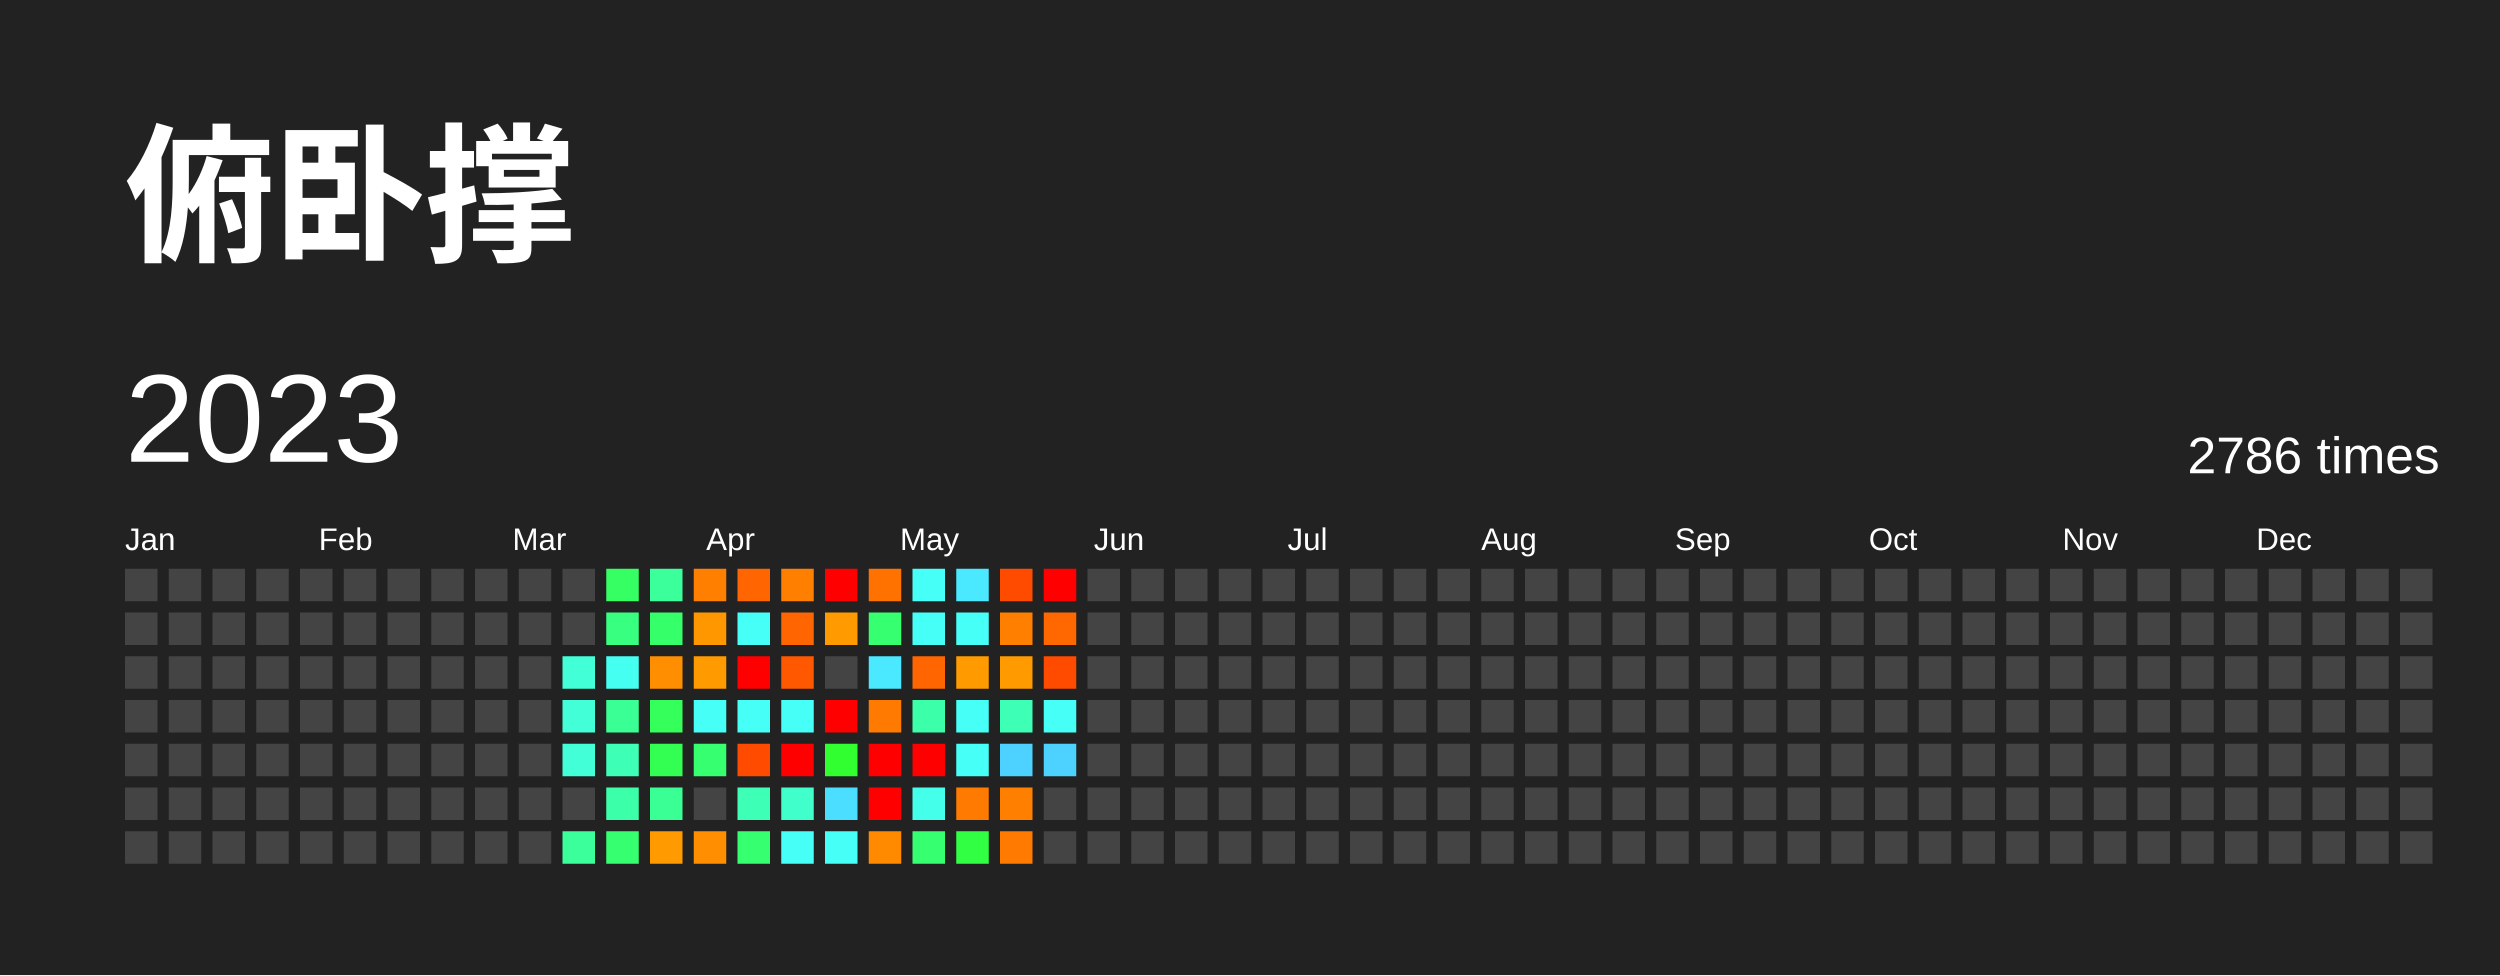
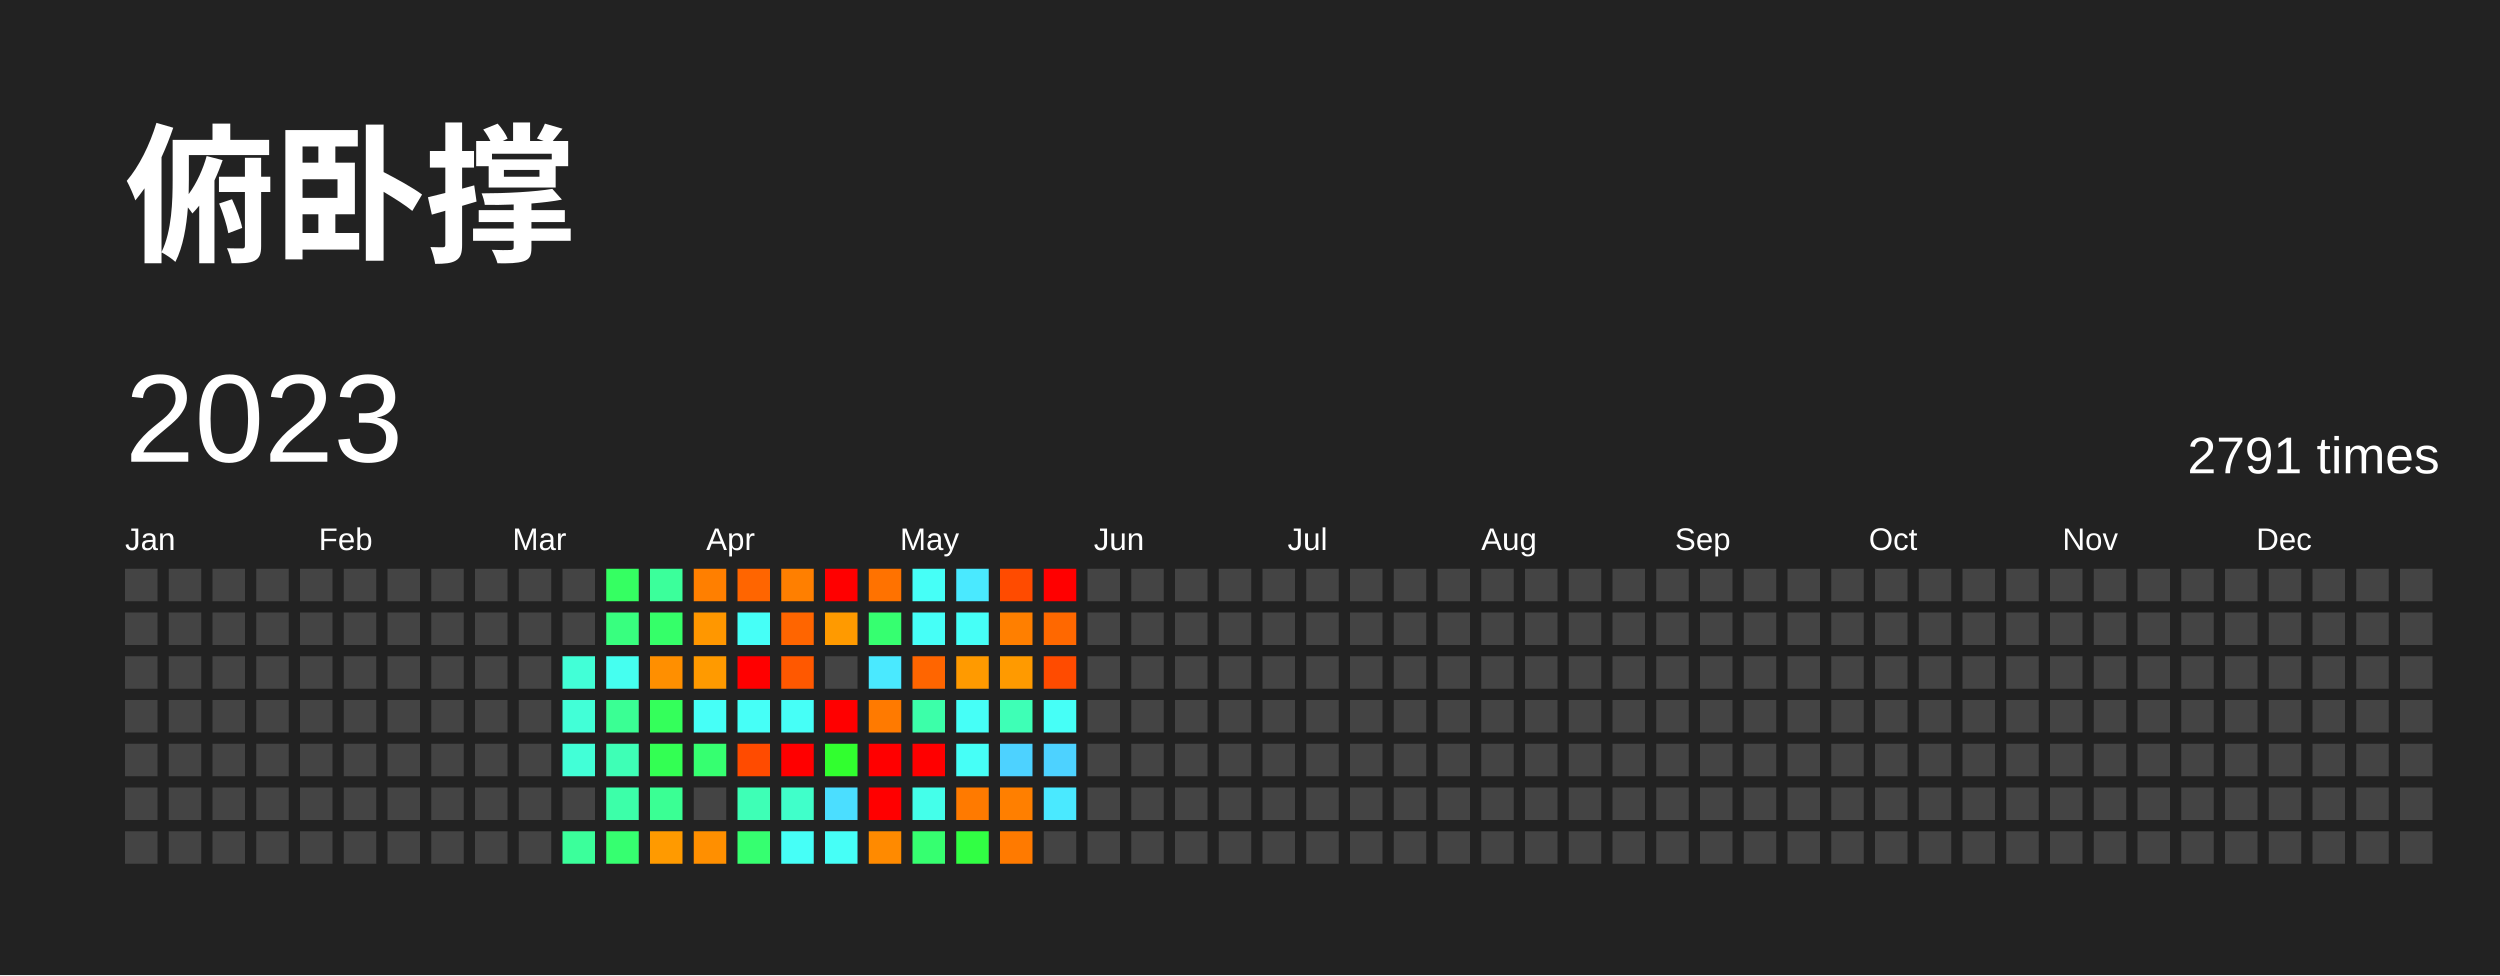
<svg xmlns="http://www.w3.org/2000/svg" baseProfile="full" height="78mm" version="1.1" viewBox="0,0,200,78" width="200mm">
  <defs />
  <rect fill="#222222" height="78" width="200" x="0" y="0" />
  <text fill="#FFFFFF" style="font-size:12px; font-family:Arial; font-weight:bold;" x="10" y="20">俯卧撑</text>
  <text dominant-baseline="hanging" fill="#FFFFFF" style="font-size:10.0px; font-family:Arial;" x="10" y="30">2023</text>
-   <text dominant-baseline="hanging" fill="#FFFFFF" style="font-size:4.125px; font-family:Arial;" x="175" y="35">2786 times</text>
+   <text dominant-baseline="hanging" fill="#FFFFFF" style="font-size:4.125px; font-family:Arial;" x="175" y="35">2791 times</text>
  <text fill="#FFFFFF" style="font-size:2.5px; font-family:Arial" x="10.0" y="44">Jan</text>
  <text fill="#FFFFFF" style="font-size:2.5px; font-family:Arial" x="25.5" y="44">Feb</text>
  <text fill="#FFFFFF" style="font-size:2.5px; font-family:Arial" x="41.0" y="44">Mar</text>
  <text fill="#FFFFFF" style="font-size:2.5px; font-family:Arial" x="56.5" y="44">Apr</text>
  <text fill="#FFFFFF" style="font-size:2.5px; font-family:Arial" x="72.0" y="44">May</text>
  <text fill="#FFFFFF" style="font-size:2.5px; font-family:Arial" x="87.5" y="44">Jun</text>
  <text fill="#FFFFFF" style="font-size:2.5px; font-family:Arial" x="103.0" y="44">Jul</text>
  <text fill="#FFFFFF" style="font-size:2.5px; font-family:Arial" x="118.5" y="44">Aug</text>
  <text fill="#FFFFFF" style="font-size:2.5px; font-family:Arial" x="134.0" y="44">Sep</text>
  <text fill="#FFFFFF" style="font-size:2.5px; font-family:Arial" x="149.5" y="44">Oct</text>
  <text fill="#FFFFFF" style="font-size:2.5px; font-family:Arial" x="165.0" y="44">Nov</text>
  <text fill="#FFFFFF" style="font-size:2.5px; font-family:Arial" x="180.5" y="44">Dec</text>
  <rect fill="#444444" height="2.6" width="2.6" x="10.0" y="45.5" />
  <rect fill="#444444" height="2.6" width="2.6" x="10.0" y="49.0" />
  <rect fill="#444444" height="2.6" width="2.6" x="10.0" y="52.5" />
  <rect fill="#444444" height="2.6" width="2.6" x="10.0" y="56.0" />
  <rect fill="#444444" height="2.6" width="2.6" x="10.0" y="59.5" />
  <rect fill="#444444" height="2.6" width="2.6" x="10.0" y="63.0" />
  <rect fill="#444444" height="2.6" width="2.6" x="10.0" y="66.5" />
  <rect fill="#444444" height="2.6" width="2.6" x="13.5" y="45.5" />
  <rect fill="#444444" height="2.6" width="2.6" x="13.5" y="49.0" />
  <rect fill="#444444" height="2.6" width="2.6" x="13.5" y="52.5" />
  <rect fill="#444444" height="2.6" width="2.6" x="13.5" y="56.0" />
  <rect fill="#444444" height="2.6" width="2.6" x="13.5" y="59.5" />
  <rect fill="#444444" height="2.6" width="2.6" x="13.5" y="63.0" />
  <rect fill="#444444" height="2.6" width="2.6" x="13.5" y="66.5" />
  <rect fill="#444444" height="2.6" width="2.6" x="17.0" y="45.5" />
  <rect fill="#444444" height="2.6" width="2.6" x="17.0" y="49.0" />
  <rect fill="#444444" height="2.6" width="2.6" x="17.0" y="52.5" />
  <rect fill="#444444" height="2.6" width="2.6" x="17.0" y="56.0" />
  <rect fill="#444444" height="2.6" width="2.6" x="17.0" y="59.5" />
  <rect fill="#444444" height="2.6" width="2.6" x="17.0" y="63.0" />
  <rect fill="#444444" height="2.6" width="2.6" x="17.0" y="66.5" />
  <rect fill="#444444" height="2.6" width="2.6" x="20.5" y="45.5" />
  <rect fill="#444444" height="2.6" width="2.6" x="20.5" y="49.0" />
  <rect fill="#444444" height="2.6" width="2.6" x="20.5" y="52.5" />
  <rect fill="#444444" height="2.6" width="2.6" x="20.5" y="56.0" />
  <rect fill="#444444" height="2.6" width="2.6" x="20.5" y="59.5" />
  <rect fill="#444444" height="2.6" width="2.6" x="20.5" y="63.0" />
  <rect fill="#444444" height="2.6" width="2.6" x="20.5" y="66.5" />
  <rect fill="#444444" height="2.6" width="2.6" x="24.0" y="45.5" />
  <rect fill="#444444" height="2.6" width="2.6" x="24.0" y="49.0" />
  <rect fill="#444444" height="2.6" width="2.6" x="24.0" y="52.5" />
  <rect fill="#444444" height="2.6" width="2.6" x="24.0" y="56.0" />
  <rect fill="#444444" height="2.6" width="2.6" x="24.0" y="59.5" />
  <rect fill="#444444" height="2.6" width="2.6" x="24.0" y="63.0" />
  <rect fill="#444444" height="2.6" width="2.6" x="24.0" y="66.5" />
  <rect fill="#444444" height="2.6" width="2.6" x="27.5" y="45.5" />
  <rect fill="#444444" height="2.6" width="2.6" x="27.5" y="49.0" />
  <rect fill="#444444" height="2.6" width="2.6" x="27.5" y="52.5" />
  <rect fill="#444444" height="2.6" width="2.6" x="27.5" y="56.0" />
  <rect fill="#444444" height="2.6" width="2.6" x="27.5" y="59.5" />
  <rect fill="#444444" height="2.6" width="2.6" x="27.5" y="63.0" />
  <rect fill="#444444" height="2.6" width="2.6" x="27.5" y="66.5" />
  <rect fill="#444444" height="2.6" width="2.6" x="31.0" y="45.5" />
  <rect fill="#444444" height="2.6" width="2.6" x="31.0" y="49.0" />
  <rect fill="#444444" height="2.6" width="2.6" x="31.0" y="52.5" />
  <rect fill="#444444" height="2.6" width="2.6" x="31.0" y="56.0" />
  <rect fill="#444444" height="2.6" width="2.6" x="31.0" y="59.5" />
  <rect fill="#444444" height="2.6" width="2.6" x="31.0" y="63.0" />
  <rect fill="#444444" height="2.6" width="2.6" x="31.0" y="66.5" />
  <rect fill="#444444" height="2.6" width="2.6" x="34.5" y="45.5" />
  <rect fill="#444444" height="2.6" width="2.6" x="34.5" y="49.0" />
  <rect fill="#444444" height="2.6" width="2.6" x="34.5" y="52.5" />
  <rect fill="#444444" height="2.6" width="2.6" x="34.5" y="56.0" />
  <rect fill="#444444" height="2.6" width="2.6" x="34.5" y="59.5" />
  <rect fill="#444444" height="2.6" width="2.6" x="34.5" y="63.0" />
  <rect fill="#444444" height="2.6" width="2.6" x="34.5" y="66.5" />
  <rect fill="#444444" height="2.6" width="2.6" x="38.0" y="45.5" />
  <rect fill="#444444" height="2.6" width="2.6" x="38.0" y="49.0" />
  <rect fill="#444444" height="2.6" width="2.6" x="38.0" y="52.5" />
  <rect fill="#444444" height="2.6" width="2.6" x="38.0" y="56.0" />
  <rect fill="#444444" height="2.6" width="2.6" x="38.0" y="59.5" />
  <rect fill="#444444" height="2.6" width="2.6" x="38.0" y="63.0" />
  <rect fill="#444444" height="2.6" width="2.6" x="38.0" y="66.5" />
  <rect fill="#444444" height="2.6" width="2.6" x="41.5" y="45.5" />
  <rect fill="#444444" height="2.6" width="2.6" x="41.5" y="49.0" />
  <rect fill="#444444" height="2.6" width="2.6" x="41.5" y="52.5" />
  <rect fill="#444444" height="2.6" width="2.6" x="41.5" y="56.0" />
  <rect fill="#444444" height="2.6" width="2.6" x="41.5" y="59.5" />
  <rect fill="#444444" height="2.6" width="2.6" x="41.5" y="63.0" />
  <rect fill="#444444" height="2.6" width="2.6" x="41.5" y="66.5" />
  <rect fill="#444444" height="2.6" width="2.6" x="45.0" y="45.5" />
  <rect fill="#444444" height="2.6" width="2.6" x="45.0" y="49.0" />
  <rect fill="#42ffd7" height="2.6" width="2.6" x="45.0" y="52.5" />
  <rect fill="#42ffd7" height="2.6" width="2.6" x="45.0" y="56.0" />
  <rect fill="#42ffd7" height="2.6" width="2.6" x="45.0" y="59.5" />
  <rect fill="#444444" height="2.6" width="2.6" x="45.0" y="63.0" />
  <rect fill="#3bff9b" height="2.6" width="2.6" x="45.0" y="66.5" />
  <rect fill="#35ff62" height="2.6" width="2.6" x="48.5" y="45.5" />
  <rect fill="#38ff7f" height="2.6" width="2.6" x="48.5" y="49.0" />
  <rect fill="#45fff0" height="2.6" width="2.6" x="48.5" y="52.5" />
  <rect fill="#3aff94" height="2.6" width="2.6" x="48.5" y="56.0" />
  <rect fill="#3effb6" height="2.6" width="2.6" x="48.5" y="59.5" />
  <rect fill="#3cffa9" height="2.6" width="2.6" x="48.5" y="63.0" />
  <rect fill="#36ff70" height="2.6" width="2.6" x="48.5" y="66.5" />
  <rect fill="#3bff9b" height="2.6" width="2.6" x="52.0" y="45.5" />
  <rect fill="#35ff69" height="2.6" width="2.6" x="52.0" y="49.0" />
  <rect fill="#ff8f00" height="2.6" width="2.6" x="52.0" y="52.5" />
  <rect fill="#34ff5b" height="2.6" width="2.6" x="52.0" y="56.0" />
  <rect fill="#33ff53" height="2.6" width="2.6" x="52.0" y="59.5" />
  <rect fill="#3aff94" height="2.6" width="2.6" x="52.0" y="63.0" />
  <rect fill="#ff9a00" height="2.6" width="2.6" x="52.0" y="66.5" />
  <rect fill="#ff7f00" height="2.6" width="2.6" x="55.5" y="45.5" />
  <rect fill="#ff9700" height="2.6" width="2.6" x="55.5" y="49.0" />
  <rect fill="#ff9a00" height="2.6" width="2.6" x="55.5" y="52.5" />
  <rect fill="#46fff7" height="2.6" width="2.6" x="55.5" y="56.0" />
  <rect fill="#36ff70" height="2.6" width="2.6" x="55.5" y="59.5" />
  <rect fill="#444444" height="2.6" width="2.6" x="55.5" y="63.0" />
  <rect fill="#ff8f00" height="2.6" width="2.6" x="55.5" y="66.5" />
  <rect fill="#ff6500" height="2.6" width="2.6" x="59.0" y="45.5" />
  <rect fill="#46fff7" height="2.6" width="2.6" x="59.0" y="49.0" />
  <rect fill="red" height="2.6" width="2.6" x="59.0" y="52.5" />
  <rect fill="#46fff7" height="2.6" width="2.6" x="59.0" y="56.0" />
  <rect fill="#ff4b00" height="2.6" width="2.6" x="59.0" y="59.5" />
  <rect fill="#3effb6" height="2.6" width="2.6" x="59.0" y="63.0" />
  <rect fill="#36ff70" height="2.6" width="2.6" x="59.0" y="66.5" />
  <rect fill="#ff7f00" height="2.6" width="2.6" x="62.5" y="45.5" />
  <rect fill="#ff6500" height="2.6" width="2.6" x="62.5" y="49.0" />
  <rect fill="#ff5800" height="2.6" width="2.6" x="62.5" y="52.5" />
  <rect fill="#46fff7" height="2.6" width="2.6" x="62.5" y="56.0" />
  <rect fill="red" height="2.6" width="2.6" x="62.5" y="59.5" />
  <rect fill="#40ffca" height="2.6" width="2.6" x="62.5" y="63.0" />
  <rect fill="#46fff7" height="2.6" width="2.6" x="62.5" y="66.5" />
  <rect fill="red" height="2.6" width="2.6" x="66.0" y="45.5" />
  <rect fill="#ff9a00" height="2.6" width="2.6" x="66.0" y="49.0" />
  <rect fill="#444444" height="2.6" width="2.6" x="66.0" y="52.5" />
  <rect fill="red" height="2.6" width="2.6" x="66.0" y="56.0" />
  <rect fill="#31ff2f" height="2.6" width="2.6" x="66.0" y="59.5" />
  <rect fill="#4bdeff" height="2.6" width="2.6" x="66.0" y="63.0" />
  <rect fill="#46fff7" height="2.6" width="2.6" x="66.0" y="66.5" />
  <rect fill="#ff7200" height="2.6" width="2.6" x="69.5" y="45.5" />
  <rect fill="#36ff70" height="2.6" width="2.6" x="69.5" y="49.0" />
  <rect fill="#4ae9ff" height="2.6" width="2.6" x="69.5" y="52.5" />
  <rect fill="#ff7a00" height="2.6" width="2.6" x="69.5" y="56.0" />
  <rect fill="red" height="2.6" width="2.6" x="69.5" y="59.5" />
  <rect fill="red" height="2.6" width="2.6" x="69.5" y="63.0" />
  <rect fill="#ff8a00" height="2.6" width="2.6" x="69.5" y="66.5" />
  <rect fill="#46fff7" height="2.6" width="2.6" x="73.0" y="45.5" />
  <rect fill="#46fff7" height="2.6" width="2.6" x="73.0" y="49.0" />
  <rect fill="#ff6500" height="2.6" width="2.6" x="73.0" y="52.5" />
  <rect fill="#3cffa9" height="2.6" width="2.6" x="73.0" y="56.0" />
  <rect fill="red" height="2.6" width="2.6" x="73.0" y="59.5" />
  <rect fill="#44ffea" height="2.6" width="2.6" x="73.0" y="63.0" />
  <rect fill="#36ff70" height="2.6" width="2.6" x="73.0" y="66.5" />
  <rect fill="#4ae9ff" height="2.6" width="2.6" x="76.5" y="45.5" />
  <rect fill="#46fff7" height="2.6" width="2.6" x="76.5" y="49.0" />
  <rect fill="#ff9a00" height="2.6" width="2.6" x="76.5" y="52.5" />
  <rect fill="#46fff7" height="2.6" width="2.6" x="76.5" y="56.0" />
  <rect fill="#46fff7" height="2.6" width="2.6" x="76.5" y="59.5" />
  <rect fill="#ff7a00" height="2.6" width="2.6" x="76.5" y="63.0" />
  <rect fill="#31ff44" height="2.6" width="2.6" x="76.5" y="66.5" />
  <rect fill="#ff4b00" height="2.6" width="2.6" x="80.0" y="45.5" />
  <rect fill="#ff7f00" height="2.6" width="2.6" x="80.0" y="49.0" />
  <rect fill="#ff9a00" height="2.6" width="2.6" x="80.0" y="52.5" />
  <rect fill="#3effb6" height="2.6" width="2.6" x="80.0" y="56.0" />
  <rect fill="#4dd2ff" height="2.6" width="2.6" x="80.0" y="59.5" />
  <rect fill="#ff7f00" height="2.6" width="2.6" x="80.0" y="63.0" />
  <rect fill="#ff7a00" height="2.6" width="2.6" x="80.0" y="66.5" />
  <rect fill="red" height="2.6" width="2.6" x="83.5" y="45.5" />
  <rect fill="#ff6800" height="2.6" width="2.6" x="83.5" y="49.0" />
  <rect fill="#ff4b00" height="2.6" width="2.6" x="83.5" y="52.5" />
  <rect fill="#46fff7" height="2.6" width="2.6" x="83.5" y="56.0" />
  <rect fill="#4dd2ff" height="2.6" width="2.6" x="83.5" y="59.5" />
-   <rect fill="#444444" height="2.6" width="2.6" x="83.5" y="63.0" />
+   <rect fill="#4ae9ff" height="2.6" width="2.6" x="83.5" y="63.0" />
  <rect fill="#444444" height="2.6" width="2.6" x="83.5" y="66.5" />
  <rect fill="#444444" height="2.6" width="2.6" x="87.0" y="45.5" />
  <rect fill="#444444" height="2.6" width="2.6" x="87.0" y="49.0" />
  <rect fill="#444444" height="2.6" width="2.6" x="87.0" y="52.5" />
  <rect fill="#444444" height="2.6" width="2.6" x="87.0" y="56.0" />
  <rect fill="#444444" height="2.6" width="2.6" x="87.0" y="59.5" />
  <rect fill="#444444" height="2.6" width="2.6" x="87.0" y="63.0" />
  <rect fill="#444444" height="2.6" width="2.6" x="87.0" y="66.5" />
  <rect fill="#444444" height="2.6" width="2.6" x="90.5" y="45.5" />
  <rect fill="#444444" height="2.6" width="2.6" x="90.5" y="49.0" />
  <rect fill="#444444" height="2.6" width="2.6" x="90.5" y="52.5" />
  <rect fill="#444444" height="2.6" width="2.6" x="90.5" y="56.0" />
  <rect fill="#444444" height="2.6" width="2.6" x="90.5" y="59.5" />
  <rect fill="#444444" height="2.6" width="2.6" x="90.5" y="63.0" />
  <rect fill="#444444" height="2.6" width="2.6" x="90.5" y="66.5" />
  <rect fill="#444444" height="2.6" width="2.6" x="94.0" y="45.5" />
  <rect fill="#444444" height="2.6" width="2.6" x="94.0" y="49.0" />
  <rect fill="#444444" height="2.6" width="2.6" x="94.0" y="52.5" />
  <rect fill="#444444" height="2.6" width="2.6" x="94.0" y="56.0" />
  <rect fill="#444444" height="2.6" width="2.6" x="94.0" y="59.5" />
  <rect fill="#444444" height="2.6" width="2.6" x="94.0" y="63.0" />
  <rect fill="#444444" height="2.6" width="2.6" x="94.0" y="66.5" />
  <rect fill="#444444" height="2.6" width="2.6" x="97.5" y="45.5" />
  <rect fill="#444444" height="2.6" width="2.6" x="97.5" y="49.0" />
  <rect fill="#444444" height="2.6" width="2.6" x="97.5" y="52.5" />
  <rect fill="#444444" height="2.6" width="2.6" x="97.5" y="56.0" />
  <rect fill="#444444" height="2.6" width="2.6" x="97.5" y="59.5" />
  <rect fill="#444444" height="2.6" width="2.6" x="97.5" y="63.0" />
  <rect fill="#444444" height="2.6" width="2.6" x="97.5" y="66.5" />
  <rect fill="#444444" height="2.6" width="2.6" x="101.0" y="45.5" />
  <rect fill="#444444" height="2.6" width="2.6" x="101.0" y="49.0" />
  <rect fill="#444444" height="2.6" width="2.6" x="101.0" y="52.5" />
  <rect fill="#444444" height="2.6" width="2.6" x="101.0" y="56.0" />
  <rect fill="#444444" height="2.6" width="2.6" x="101.0" y="59.5" />
  <rect fill="#444444" height="2.6" width="2.6" x="101.0" y="63.0" />
  <rect fill="#444444" height="2.6" width="2.6" x="101.0" y="66.5" />
  <rect fill="#444444" height="2.6" width="2.6" x="104.5" y="45.5" />
  <rect fill="#444444" height="2.6" width="2.6" x="104.5" y="49.0" />
  <rect fill="#444444" height="2.6" width="2.6" x="104.5" y="52.5" />
  <rect fill="#444444" height="2.6" width="2.6" x="104.5" y="56.0" />
  <rect fill="#444444" height="2.6" width="2.6" x="104.5" y="59.5" />
  <rect fill="#444444" height="2.6" width="2.6" x="104.5" y="63.0" />
  <rect fill="#444444" height="2.6" width="2.6" x="104.5" y="66.5" />
  <rect fill="#444444" height="2.6" width="2.6" x="108.0" y="45.5" />
  <rect fill="#444444" height="2.6" width="2.6" x="108.0" y="49.0" />
  <rect fill="#444444" height="2.6" width="2.6" x="108.0" y="52.5" />
  <rect fill="#444444" height="2.6" width="2.6" x="108.0" y="56.0" />
  <rect fill="#444444" height="2.6" width="2.6" x="108.0" y="59.5" />
  <rect fill="#444444" height="2.6" width="2.6" x="108.0" y="63.0" />
  <rect fill="#444444" height="2.6" width="2.6" x="108.0" y="66.5" />
  <rect fill="#444444" height="2.6" width="2.6" x="111.5" y="45.5" />
  <rect fill="#444444" height="2.6" width="2.6" x="111.5" y="49.0" />
  <rect fill="#444444" height="2.6" width="2.6" x="111.5" y="52.5" />
  <rect fill="#444444" height="2.6" width="2.6" x="111.5" y="56.0" />
  <rect fill="#444444" height="2.6" width="2.6" x="111.5" y="59.5" />
  <rect fill="#444444" height="2.6" width="2.6" x="111.5" y="63.0" />
  <rect fill="#444444" height="2.6" width="2.6" x="111.5" y="66.5" />
  <rect fill="#444444" height="2.6" width="2.6" x="115.0" y="45.5" />
  <rect fill="#444444" height="2.6" width="2.6" x="115.0" y="49.0" />
  <rect fill="#444444" height="2.6" width="2.6" x="115.0" y="52.5" />
  <rect fill="#444444" height="2.6" width="2.6" x="115.0" y="56.0" />
  <rect fill="#444444" height="2.6" width="2.6" x="115.0" y="59.5" />
  <rect fill="#444444" height="2.6" width="2.6" x="115.0" y="63.0" />
  <rect fill="#444444" height="2.6" width="2.6" x="115.0" y="66.5" />
  <rect fill="#444444" height="2.6" width="2.6" x="118.5" y="45.5" />
  <rect fill="#444444" height="2.6" width="2.6" x="118.5" y="49.0" />
  <rect fill="#444444" height="2.6" width="2.6" x="118.5" y="52.5" />
  <rect fill="#444444" height="2.6" width="2.6" x="118.5" y="56.0" />
  <rect fill="#444444" height="2.6" width="2.6" x="118.5" y="59.5" />
  <rect fill="#444444" height="2.6" width="2.6" x="118.5" y="63.0" />
  <rect fill="#444444" height="2.6" width="2.6" x="118.5" y="66.5" />
  <rect fill="#444444" height="2.6" width="2.6" x="122.0" y="45.5" />
  <rect fill="#444444" height="2.6" width="2.6" x="122.0" y="49.0" />
  <rect fill="#444444" height="2.6" width="2.6" x="122.0" y="52.5" />
  <rect fill="#444444" height="2.6" width="2.6" x="122.0" y="56.0" />
  <rect fill="#444444" height="2.6" width="2.6" x="122.0" y="59.5" />
  <rect fill="#444444" height="2.6" width="2.6" x="122.0" y="63.0" />
  <rect fill="#444444" height="2.6" width="2.6" x="122.0" y="66.5" />
  <rect fill="#444444" height="2.6" width="2.6" x="125.5" y="45.5" />
  <rect fill="#444444" height="2.6" width="2.6" x="125.5" y="49.0" />
  <rect fill="#444444" height="2.6" width="2.6" x="125.5" y="52.5" />
  <rect fill="#444444" height="2.6" width="2.6" x="125.5" y="56.0" />
  <rect fill="#444444" height="2.6" width="2.6" x="125.5" y="59.5" />
  <rect fill="#444444" height="2.6" width="2.6" x="125.5" y="63.0" />
  <rect fill="#444444" height="2.6" width="2.6" x="125.5" y="66.5" />
  <rect fill="#444444" height="2.6" width="2.6" x="129.0" y="45.5" />
  <rect fill="#444444" height="2.6" width="2.6" x="129.0" y="49.0" />
  <rect fill="#444444" height="2.6" width="2.6" x="129.0" y="52.5" />
  <rect fill="#444444" height="2.6" width="2.6" x="129.0" y="56.0" />
  <rect fill="#444444" height="2.6" width="2.6" x="129.0" y="59.5" />
  <rect fill="#444444" height="2.6" width="2.6" x="129.0" y="63.0" />
  <rect fill="#444444" height="2.6" width="2.6" x="129.0" y="66.5" />
  <rect fill="#444444" height="2.6" width="2.6" x="132.5" y="45.5" />
  <rect fill="#444444" height="2.6" width="2.6" x="132.5" y="49.0" />
  <rect fill="#444444" height="2.6" width="2.6" x="132.5" y="52.5" />
  <rect fill="#444444" height="2.6" width="2.6" x="132.5" y="56.0" />
  <rect fill="#444444" height="2.6" width="2.6" x="132.5" y="59.5" />
  <rect fill="#444444" height="2.6" width="2.6" x="132.5" y="63.0" />
  <rect fill="#444444" height="2.6" width="2.6" x="132.5" y="66.5" />
  <rect fill="#444444" height="2.6" width="2.6" x="136.0" y="45.5" />
  <rect fill="#444444" height="2.6" width="2.6" x="136.0" y="49.0" />
  <rect fill="#444444" height="2.6" width="2.6" x="136.0" y="52.5" />
  <rect fill="#444444" height="2.6" width="2.6" x="136.0" y="56.0" />
  <rect fill="#444444" height="2.6" width="2.6" x="136.0" y="59.5" />
  <rect fill="#444444" height="2.6" width="2.6" x="136.0" y="63.0" />
  <rect fill="#444444" height="2.6" width="2.6" x="136.0" y="66.5" />
  <rect fill="#444444" height="2.6" width="2.6" x="139.5" y="45.5" />
  <rect fill="#444444" height="2.6" width="2.6" x="139.5" y="49.0" />
  <rect fill="#444444" height="2.6" width="2.6" x="139.5" y="52.5" />
  <rect fill="#444444" height="2.6" width="2.6" x="139.5" y="56.0" />
  <rect fill="#444444" height="2.6" width="2.6" x="139.5" y="59.5" />
  <rect fill="#444444" height="2.6" width="2.6" x="139.5" y="63.0" />
  <rect fill="#444444" height="2.6" width="2.6" x="139.5" y="66.5" />
  <rect fill="#444444" height="2.6" width="2.6" x="143.0" y="45.5" />
  <rect fill="#444444" height="2.6" width="2.6" x="143.0" y="49.0" />
  <rect fill="#444444" height="2.6" width="2.6" x="143.0" y="52.5" />
  <rect fill="#444444" height="2.6" width="2.6" x="143.0" y="56.0" />
  <rect fill="#444444" height="2.6" width="2.6" x="143.0" y="59.5" />
  <rect fill="#444444" height="2.6" width="2.6" x="143.0" y="63.0" />
  <rect fill="#444444" height="2.6" width="2.6" x="143.0" y="66.5" />
  <rect fill="#444444" height="2.6" width="2.6" x="146.5" y="45.5" />
  <rect fill="#444444" height="2.6" width="2.6" x="146.5" y="49.0" />
  <rect fill="#444444" height="2.6" width="2.6" x="146.5" y="52.5" />
  <rect fill="#444444" height="2.6" width="2.6" x="146.5" y="56.0" />
  <rect fill="#444444" height="2.6" width="2.6" x="146.5" y="59.5" />
  <rect fill="#444444" height="2.6" width="2.6" x="146.5" y="63.0" />
  <rect fill="#444444" height="2.6" width="2.6" x="146.5" y="66.5" />
  <rect fill="#444444" height="2.6" width="2.6" x="150.0" y="45.5" />
  <rect fill="#444444" height="2.6" width="2.6" x="150.0" y="49.0" />
  <rect fill="#444444" height="2.6" width="2.6" x="150.0" y="52.5" />
  <rect fill="#444444" height="2.6" width="2.6" x="150.0" y="56.0" />
  <rect fill="#444444" height="2.6" width="2.6" x="150.0" y="59.5" />
  <rect fill="#444444" height="2.6" width="2.6" x="150.0" y="63.0" />
  <rect fill="#444444" height="2.6" width="2.6" x="150.0" y="66.5" />
  <rect fill="#444444" height="2.6" width="2.6" x="153.5" y="45.5" />
  <rect fill="#444444" height="2.6" width="2.6" x="153.5" y="49.0" />
  <rect fill="#444444" height="2.6" width="2.6" x="153.5" y="52.5" />
  <rect fill="#444444" height="2.6" width="2.6" x="153.5" y="56.0" />
  <rect fill="#444444" height="2.6" width="2.6" x="153.5" y="59.5" />
  <rect fill="#444444" height="2.6" width="2.6" x="153.5" y="63.0" />
  <rect fill="#444444" height="2.6" width="2.6" x="153.5" y="66.5" />
  <rect fill="#444444" height="2.6" width="2.6" x="157.0" y="45.5" />
  <rect fill="#444444" height="2.6" width="2.6" x="157.0" y="49.0" />
  <rect fill="#444444" height="2.6" width="2.6" x="157.0" y="52.5" />
  <rect fill="#444444" height="2.6" width="2.6" x="157.0" y="56.0" />
  <rect fill="#444444" height="2.6" width="2.6" x="157.0" y="59.5" />
  <rect fill="#444444" height="2.6" width="2.6" x="157.0" y="63.0" />
  <rect fill="#444444" height="2.6" width="2.6" x="157.0" y="66.5" />
  <rect fill="#444444" height="2.6" width="2.6" x="160.5" y="45.5" />
  <rect fill="#444444" height="2.6" width="2.6" x="160.5" y="49.0" />
  <rect fill="#444444" height="2.6" width="2.6" x="160.5" y="52.5" />
  <rect fill="#444444" height="2.6" width="2.6" x="160.5" y="56.0" />
  <rect fill="#444444" height="2.6" width="2.6" x="160.5" y="59.5" />
  <rect fill="#444444" height="2.6" width="2.6" x="160.5" y="63.0" />
  <rect fill="#444444" height="2.6" width="2.6" x="160.5" y="66.5" />
  <rect fill="#444444" height="2.6" width="2.6" x="164.0" y="45.5" />
  <rect fill="#444444" height="2.6" width="2.6" x="164.0" y="49.0" />
  <rect fill="#444444" height="2.6" width="2.6" x="164.0" y="52.5" />
  <rect fill="#444444" height="2.6" width="2.6" x="164.0" y="56.0" />
  <rect fill="#444444" height="2.6" width="2.6" x="164.0" y="59.5" />
  <rect fill="#444444" height="2.6" width="2.6" x="164.0" y="63.0" />
  <rect fill="#444444" height="2.6" width="2.6" x="164.0" y="66.5" />
  <rect fill="#444444" height="2.6" width="2.6" x="167.5" y="45.5" />
  <rect fill="#444444" height="2.6" width="2.6" x="167.5" y="49.0" />
  <rect fill="#444444" height="2.6" width="2.6" x="167.5" y="52.5" />
  <rect fill="#444444" height="2.6" width="2.6" x="167.5" y="56.0" />
  <rect fill="#444444" height="2.6" width="2.6" x="167.5" y="59.5" />
  <rect fill="#444444" height="2.6" width="2.6" x="167.5" y="63.0" />
  <rect fill="#444444" height="2.6" width="2.6" x="167.5" y="66.5" />
  <rect fill="#444444" height="2.6" width="2.6" x="171.0" y="45.5" />
  <rect fill="#444444" height="2.6" width="2.6" x="171.0" y="49.0" />
  <rect fill="#444444" height="2.6" width="2.6" x="171.0" y="52.5" />
  <rect fill="#444444" height="2.6" width="2.6" x="171.0" y="56.0" />
  <rect fill="#444444" height="2.6" width="2.6" x="171.0" y="59.5" />
  <rect fill="#444444" height="2.6" width="2.6" x="171.0" y="63.0" />
  <rect fill="#444444" height="2.6" width="2.6" x="171.0" y="66.5" />
  <rect fill="#444444" height="2.6" width="2.6" x="174.5" y="45.5" />
  <rect fill="#444444" height="2.6" width="2.6" x="174.5" y="49.0" />
  <rect fill="#444444" height="2.6" width="2.6" x="174.5" y="52.5" />
  <rect fill="#444444" height="2.6" width="2.6" x="174.5" y="56.0" />
  <rect fill="#444444" height="2.6" width="2.6" x="174.5" y="59.5" />
  <rect fill="#444444" height="2.6" width="2.6" x="174.5" y="63.0" />
  <rect fill="#444444" height="2.6" width="2.6" x="174.5" y="66.5" />
  <rect fill="#444444" height="2.6" width="2.6" x="178.0" y="45.5" />
  <rect fill="#444444" height="2.6" width="2.6" x="178.0" y="49.0" />
  <rect fill="#444444" height="2.6" width="2.6" x="178.0" y="52.5" />
  <rect fill="#444444" height="2.6" width="2.6" x="178.0" y="56.0" />
  <rect fill="#444444" height="2.6" width="2.6" x="178.0" y="59.5" />
  <rect fill="#444444" height="2.6" width="2.6" x="178.0" y="63.0" />
  <rect fill="#444444" height="2.6" width="2.6" x="178.0" y="66.5" />
  <rect fill="#444444" height="2.6" width="2.6" x="181.5" y="45.5" />
  <rect fill="#444444" height="2.6" width="2.6" x="181.5" y="49.0" />
  <rect fill="#444444" height="2.6" width="2.6" x="181.5" y="52.5" />
  <rect fill="#444444" height="2.6" width="2.6" x="181.5" y="56.0" />
  <rect fill="#444444" height="2.6" width="2.6" x="181.5" y="59.5" />
  <rect fill="#444444" height="2.6" width="2.6" x="181.5" y="63.0" />
  <rect fill="#444444" height="2.6" width="2.6" x="181.5" y="66.5" />
  <rect fill="#444444" height="2.6" width="2.6" x="185.0" y="45.5" />
  <rect fill="#444444" height="2.6" width="2.6" x="185.0" y="49.0" />
  <rect fill="#444444" height="2.6" width="2.6" x="185.0" y="52.5" />
  <rect fill="#444444" height="2.6" width="2.6" x="185.0" y="56.0" />
  <rect fill="#444444" height="2.6" width="2.6" x="185.0" y="59.5" />
  <rect fill="#444444" height="2.6" width="2.6" x="185.0" y="63.0" />
  <rect fill="#444444" height="2.6" width="2.6" x="185.0" y="66.5" />
  <rect fill="#444444" height="2.6" width="2.6" x="188.5" y="45.5" />
  <rect fill="#444444" height="2.6" width="2.6" x="188.5" y="49.0" />
  <rect fill="#444444" height="2.6" width="2.6" x="188.5" y="52.5" />
  <rect fill="#444444" height="2.6" width="2.6" x="188.5" y="56.0" />
  <rect fill="#444444" height="2.6" width="2.6" x="188.5" y="59.5" />
  <rect fill="#444444" height="2.6" width="2.6" x="188.5" y="63.0" />
  <rect fill="#444444" height="2.6" width="2.6" x="188.5" y="66.5" />
  <rect fill="#444444" height="2.6" width="2.6" x="192.0" y="45.5" />
  <rect fill="#444444" height="2.6" width="2.6" x="192.0" y="49.0" />
  <rect fill="#444444" height="2.6" width="2.6" x="192.0" y="52.5" />
  <rect fill="#444444" height="2.6" width="2.6" x="192.0" y="56.0" />
  <rect fill="#444444" height="2.6" width="2.6" x="192.0" y="59.5" />
  <rect fill="#444444" height="2.6" width="2.6" x="192.0" y="63.0" />
  <rect fill="#444444" height="2.6" width="2.6" x="192.0" y="66.5" />
</svg>
